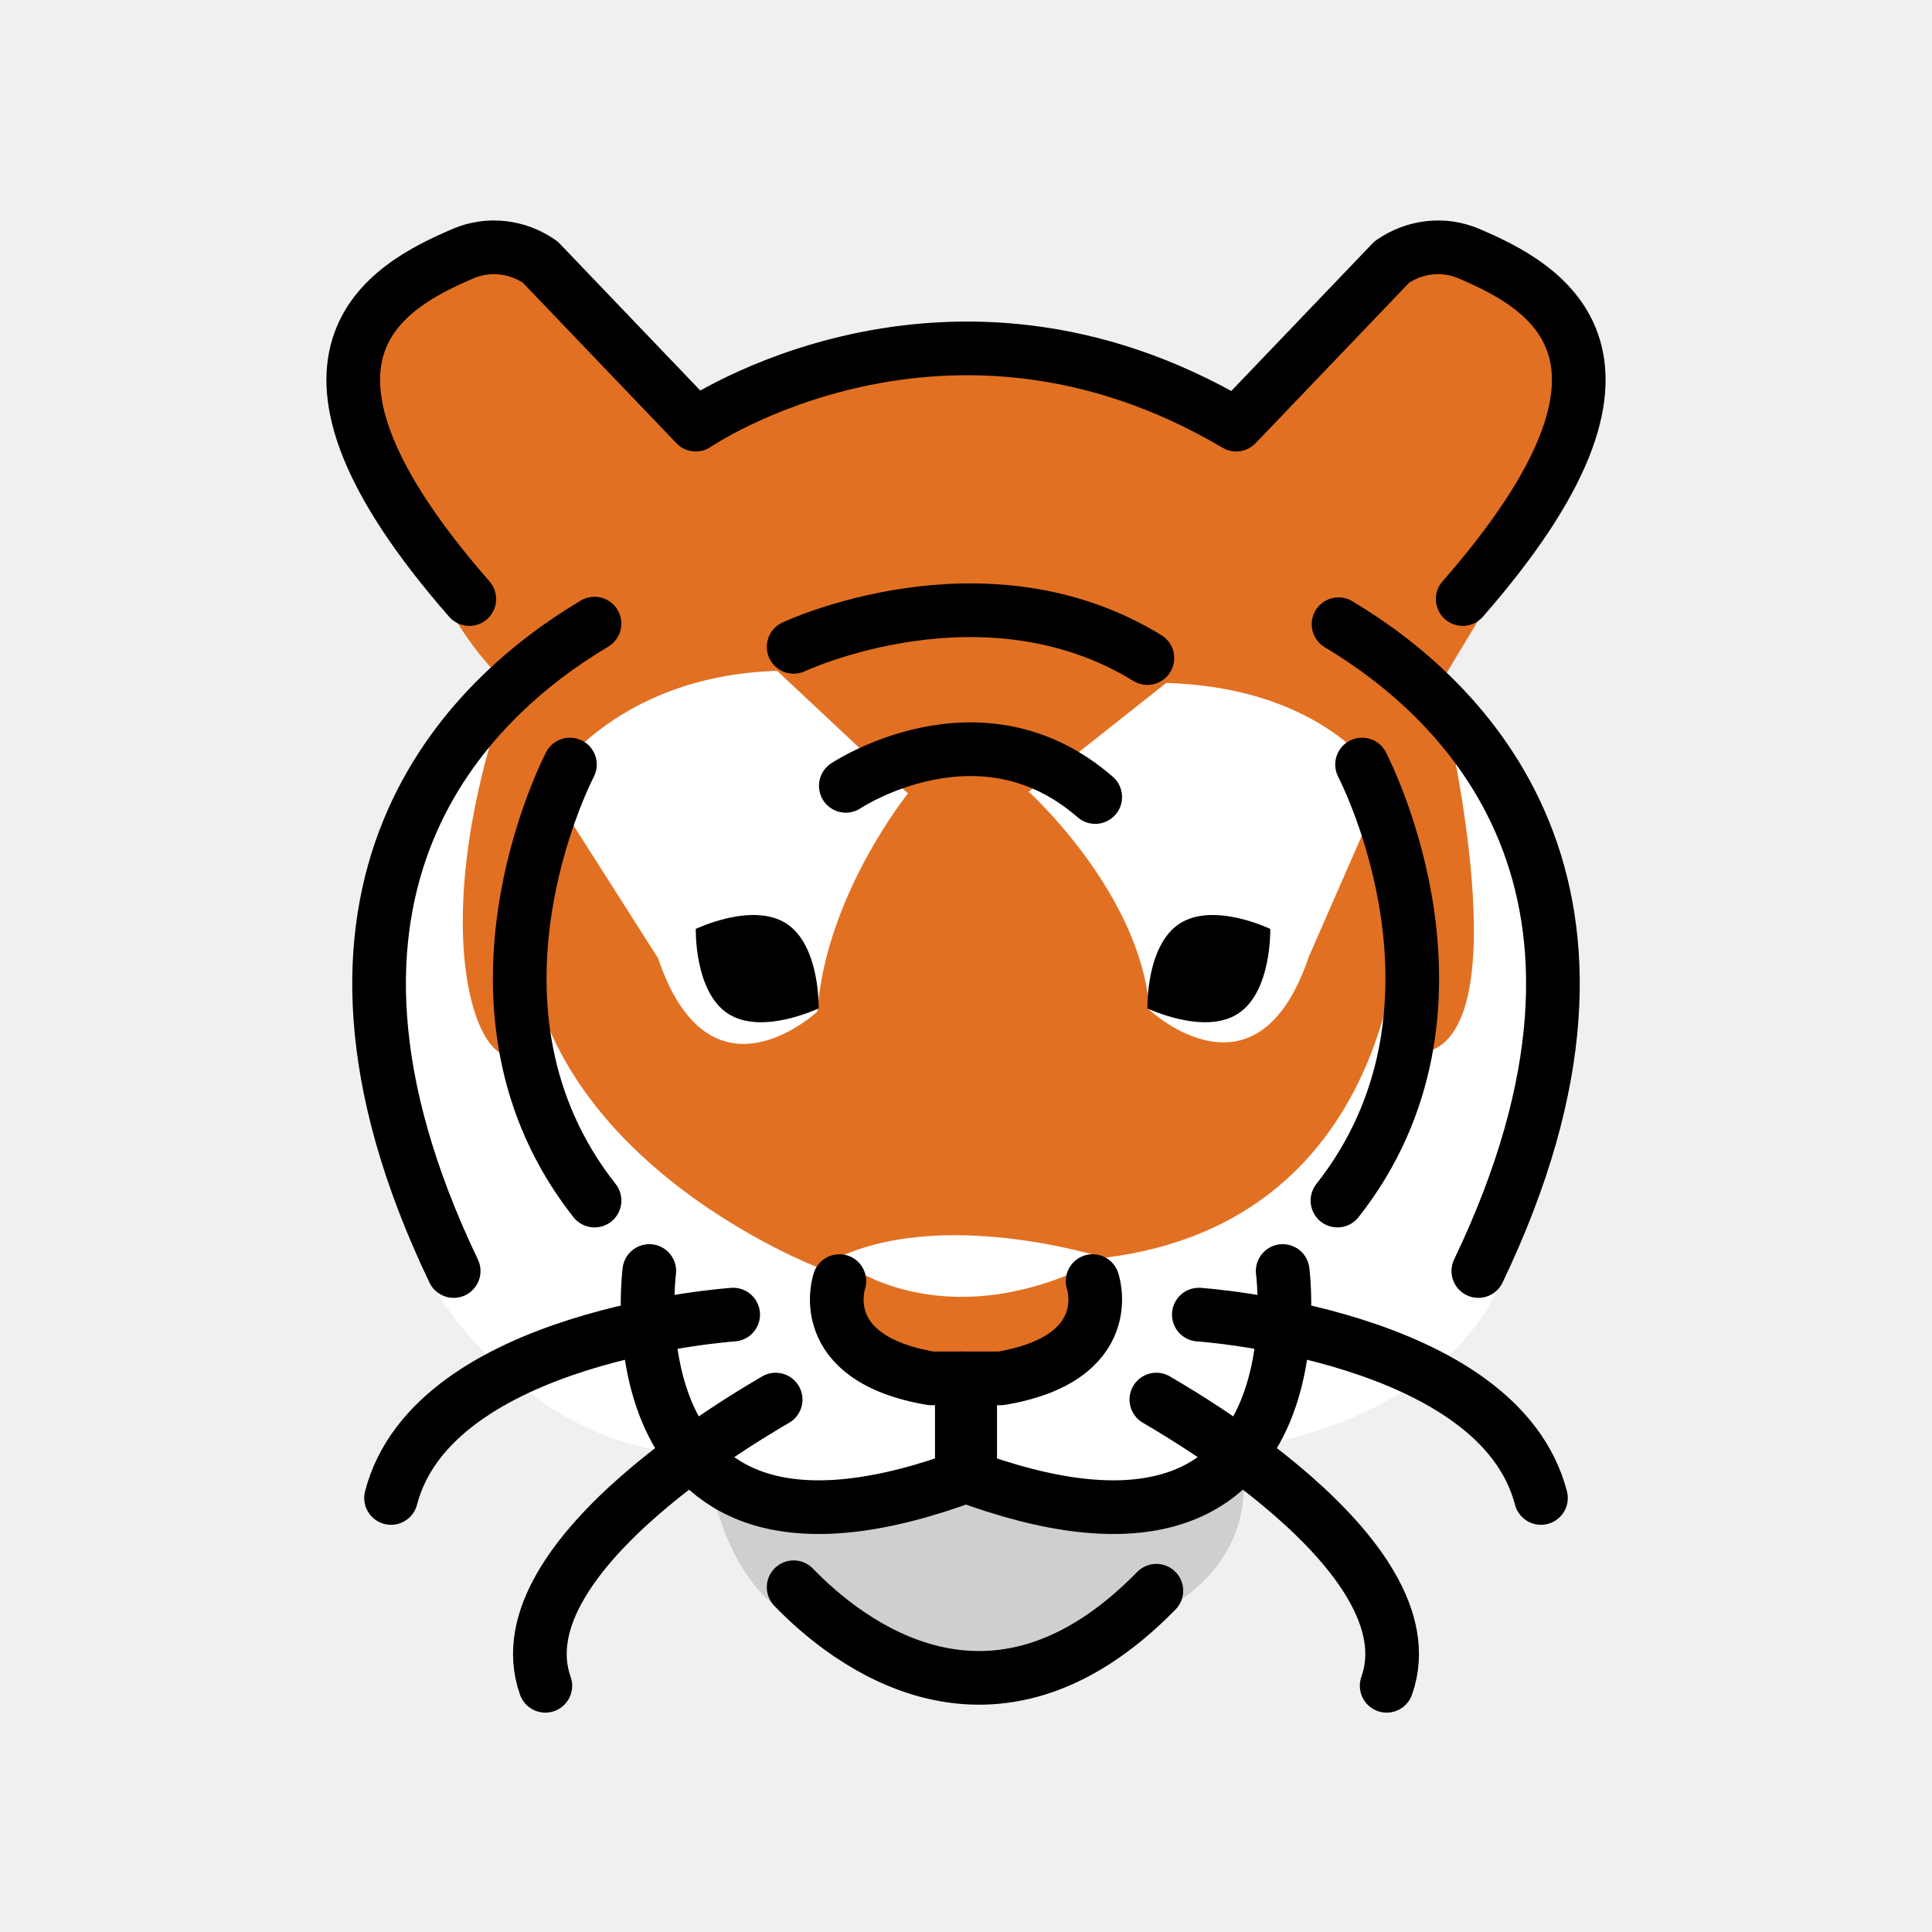
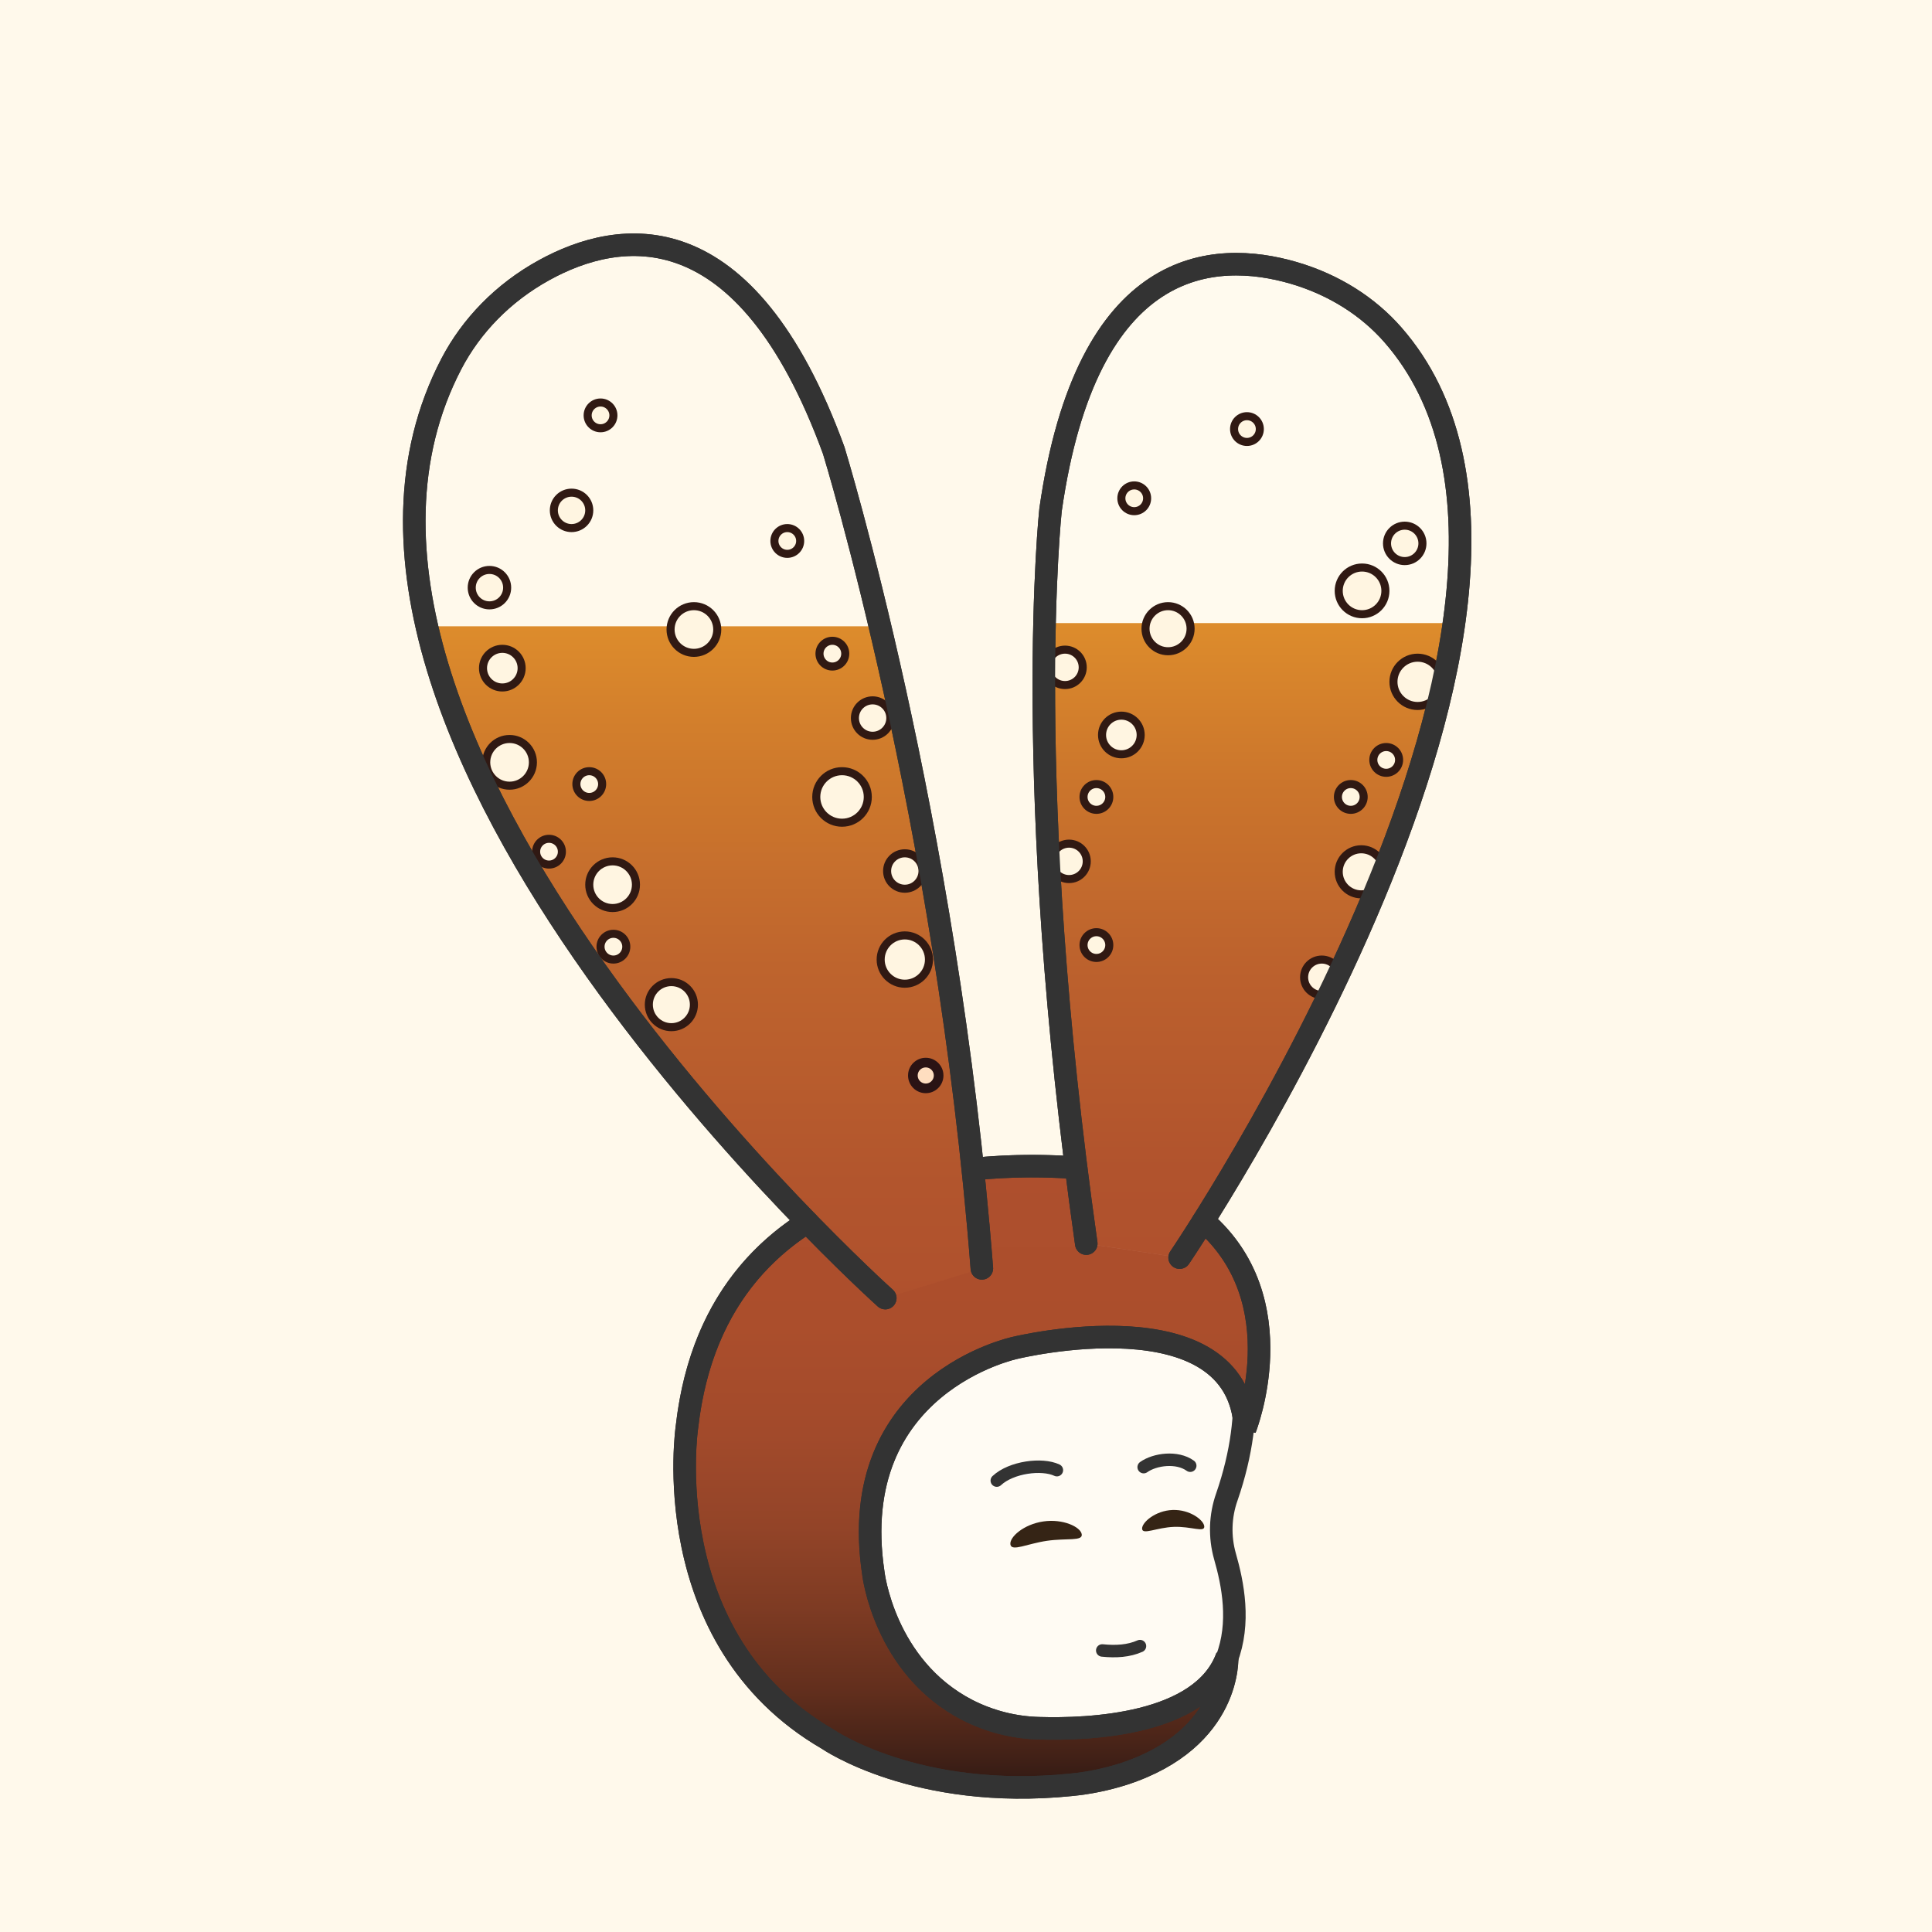
- <svg xmlns="http://www.w3.org/2000/svg" id="emoji" viewBox="0 0 72 72">
-   <g id="color">
-     <path fill="#E27022" stroke="none" d="M19.369,9.217c0,0-8.31-0.768-4.795,9.174c0,0,2.491,6.133,4.795,7.375 c0,0-9.368,6.404-3.741,18.569l0.648,3.853c0,0,3.75,5.562,8.5,5.688l1.75,1.625c0,0,1.188,3.562,2.125,4 c0.938,0.438,5.438,3.029,5.438,3.029l4.358-0.276l5.454-2.565c0,0,2.438-2.062,2.438-4.688l1.002-1.375 c0,0,6.185-1.217,8.623-5.883l1.911-7.117v-4.527l-0.376-2.89l-2.348-5.833l-1.562-1.75c0,0,1.312-2.225,2-3.3 c0.688-1.075,2.286-4.745,2.286-4.745l1.402-3.33l-1.402-3.5l-3.995-1.547l-2.353,0.86l-5.404,5.708 c0,0-5.591-3.006-9.156-2.763c-3.565,0.242-11.035,2.43-11.035,2.43L19.369,9.217z" />
-     <path fill="#FFFFFF" stroke="none" d="M38.338,29.506c0,0,4.188,3.787,4.5,8.131c0,0,4,3.763,5.938-1.983l2.812-6.423 c0,0-1.932-3.589-8.125-3.78L38.338,29.506z" />
-     <path fill="#FFFFFF" stroke="none" d="M33.838,29.57c0,0-3.062,3.78-3.375,8.124c0,0-4,3.763-5.938-1.983l-4.125-6.479 c0,0,2.369-4.04,8.562-4.231L33.838,29.57z" />
-     <path fill="#FFFFFF" stroke="none" d="M52.213,33.5c0,0.312,0.125,12-11.062,13.375c0,0-6.625-2.125-10.625,0.375 c0,0-11.438-4.312-10.938-13.875l-0.188,5.812c-1.437,1.132-3.676-4.031-0.646-13.021 c-5.23,3.485-5.963,16.141-2.479,22.021c0,0,3.5,5.75,9.312,5.938c0,0,3.5,4.438,10.312,1.188 c0,0,5.625,3.625,10.5-1.375c0,0,7.188-0.767,9.562-6.196c0,0,5.208-15.242-2.208-21.658 c0,0,3.333,13.542-1.229,13.167L52.213,33.5z" />
-     <path fill="#D0CFCE" stroke="none" d="M26.525,55.5c0,0,0.812,4.25,3.562,4.917l5.667,2.25l4.75-0.917l3.396-2.062 c0,0,2.688-1.521,2.438-4.688c0,0-6.75,2.5-10.167,0.167C36.171,55.167,30.379,57.333,26.525,55.5z" />
-     <path fill="#E27022" stroke="none" d="M31.504,47.083c0,0,3.5,2.75,9.083,0.083l-0.25,2.667l-4.417,1.833l-3.917-1L31.504,47.083z" />
+ <svg xmlns="http://www.w3.org/2000/svg" height="1200" node-id="1" sillyvg="true" template-height="1200" template-width="1200" version="1.1" viewBox="0 0 1200 1200" width="1200">
+   <defs node-id="84">
+     <linearGradient gradientUnits="userSpaceOnUse" id="未命名的渐变_18" node-id="5" spreadMethod="pad" x1="603.64" x2="603.64" y1="724.31" y2="1110.19">
+       <stop offset="0" stop-color="#ae4f2d" />
+       <stop offset="0.26" stop-color="#ab4e2c" />
+       <stop offset="0.43" stop-color="#a24a2b" />
+       <stop offset="0.58" stop-color="#934428" />
+       <stop offset="0.71" stop-color="#7e3b23" />
+       <stop offset="0.84" stop-color="#632f1d" />
+       <stop offset="0.95" stop-color="#422117" />
+       <stop offset="1" stop-color="#301913" />
+     </linearGradient>
+     <linearGradient gradientUnits="userSpaceOnUse" id="未命名的渐变_17" node-id="16" spreadMethod="pad" x1="431.59" x2="431.59" y1="389" y2="839">
+       <stop offset="0" stop-color="#dd8c2c" />
+       <stop offset="0.14" stop-color="#d27e2c" />
+       <stop offset="0.47" stop-color="#be642d" />
+       <stop offset="0.77" stop-color="#b2552d" />
+       <stop offset="1" stop-color="#ae4f2d" />
+     </linearGradient>
+     <linearGradient gradientUnits="userSpaceOnUse" id="未命名的渐变_15" node-id="24" spreadMethod="pad" x1="772.06" x2="772.06" y1="387" y2="839">
+       <stop offset="0" stop-color="#dd8c2c" />
+       <stop offset="0.22" stop-color="#cb752c" />
+       <stop offset="0.49" stop-color="#bb602d" />
+       <stop offset="0.75" stop-color="#b1532d" />
+       <stop offset="1" stop-color="#ae4f2d" />
+     </linearGradient>
+     <clipPath id="clip-path" node-id="14">
+       <path d="M 549.87 806.28 C 549.87 806.28 160.06 456.65 280.35 226.00 C 292.66 202.40 312.35 181.90 337.94 167.81 C 384.57 142.12 462.94 129.46 517.85 279.81 C 517.85 279.81 588.17 508.56 609.85 787.81" fill="#000000" fill-rule="nonzero" node-id="129" stroke="none" target-height="676.82" target-width="449.79" target-x="160.06" target-y="129.46" />
+     </clipPath>
+     <clipPath id="clip-path-2" node-id="22">
+       <path d="M 732.69 781.13 C 732.69 781.13 1009.69 373.13 865.11 207.92 C 849.86 190.50 828.75 176.86 803.51 169.49 C 754.35 155.15 675.04 158.75 652.51 316.71 C 652.51 316.71 634.07 486.08 674.70 772.42" fill="#000000" fill-rule="nonzero" node-id="133" stroke="none" target-height="625.98" target-width="375.62" target-x="634.07" target-y="155.15" />
+     </clipPath>
+   </defs>
+   <path d="M 0.00 0.00 L 1200.00 0.00 L 1200.00 1200.00 L 0.00 1200.00 Z" fill="#fff9eb" fill-rule="nonzero" node-id="137" stroke="none" target-height="1200" target-width="1200" target-x="0" target-y="0" />
+   <path d="M 681.91 1084.68 C 780.03 1063.36 770.75 1001.01 760.83 966.56 C 757.43 954.48 757.83 941.65 762.00 929.81 C 771.60 902.06 774.00 878.07 772.62 858.03 C 769.63 816.09 738.35 781.62 696.89 774.59 C 395.89 722.77 493.89 1004.16 493.89 1004.16 C 493.89 1004.16 529.59 1062.69 577.04 1086.06 C 577.00 1086.06 646.83 1101.84 681.91 1084.68 Z" fill="#fffbf3" fill-rule="nonzero" node-id="139" stroke="#333333" stroke-linecap="round" stroke-width="14" target-height="379.07" target-width="384.14" target-x="395.89" target-y="722.77" />
+   <path d="M 710.35 911.26 C 717.35 906.26 731.18 904.51 739.28 910.38" fill="#ffffff" fill-rule="nonzero" node-id="141" stroke="#333333" stroke-linecap="round" stroke-width="7.74" target-height="6.75" target-width="28.93" target-x="710.35" target-y="904.51" />
+   <path d="M 619.12 919.63 C 628.12 911.21 647.24 908.79 656.45 913.14" fill="#ffffff" fill-rule="nonzero" node-id="143" stroke="#333333" stroke-linecap="round" stroke-width="7.74" target-height="10.84" target-width="37.33" target-x="619.12" target-y="908.79" />
+   <path d="M 671.88 952.91 C 672.67 957.44 662.53 955.24 650.30 957.02 C 638.07 958.80 628.37 963.87 627.59 959.35 C 626.81 954.83 635.73 946.80 648.00 945.00 C 660.27 943.20 671.09 948.39 671.88 952.91 Z" fill="#352415" fill-rule="nonzero" node-id="145" stroke="none" target-height="20.67" target-width="45.86" target-x="626.81" target-y="943.2" />
+   <path d="M 748.00 948.11 C 748.22 952.06 739.75 947.97 729.09 948.37 C 718.43 948.77 709.60 953.51 709.38 949.56 C 709.16 945.61 717.63 938.27 728.29 937.87 C 738.95 937.47 747.78 944.15 748.00 948.11 Z" fill="#352415" fill-rule="nonzero" node-id="147" stroke="none" target-height="16.04" target-width="39.06" target-x="709.16" target-y="937.47" />
+   <path d="M 684.62 1025.13 C 693.15 1026.01 701.12 1025.50 708.06 1022.41" fill="#ffffff" fill-rule="nonzero" node-id="149" stroke="#333333" stroke-linecap="round" stroke-width="7.74" target-height="3.6" target-width="23.44" target-x="684.62" target-y="1022.41" />
+   <path d="M 697.83 1101.89 C 765.21 1079.97 762.17 1028.89 762.17 1028.89 C 746.82 1071.75 675.82 1074.35 645.49 1073.44 C 629.98 1073.06 614.75 1069.20 600.92 1062.16 C 549.00 1035.43 542.43 977.00 542.43 977.00 C 524.81 859.16 630.63 837.15 630.63 837.15 C 630.63 837.15 769.09 803.43 773.35 887.36 C 773.35 887.36 808.05 800.30 738.68 751.53 C 719.91 738.35 697.85 728.00 675.00 725.87 C 615.38 720.24 445.65 721.09 426.72 885.93 C 426.72 885.93 406.72 1017.86 514.00 1080.15 C 514.00 1080.15 569.00 1118.37 665.19 1108.59 C 676.28 1107.52 687.22 1105.27 697.83 1101.89 Z" fill="url(#未命名的渐变_18)" fill-rule="nonzero" node-id="151" stroke="#333333" stroke-linecap="round" stroke-width="14" target-height="398.13" target-width="401.33" target-x="406.72" target-y="720.24" />
+   <g node-id="251">
+     <g clip-path="url(#clip-path)" group-id="1" id="sillyvg_g_0" node-id="153">
+       <path d="M 199.00 389.00 L 576.34 389.00 L 664.17 806.28 L 471.00 839.00 L 199.00 389.00 Z" fill="url(#未命名的渐变_17)" fill-rule="nonzero" group-id="1" node-id="155" stroke="none" target-height="450" target-width="465.17" target-x="199" target-y="389" />
+     </g>
  </g>
-   <g id="hair" />
-   <g id="skin" />
-   <g id="skin-shadow" />
-   <g id="line">
-     <path fill="#000000" stroke="none" d="M47.339,34.618c0,0,0.061,2.342-1.204,3.16c-1.264,0.817-3.375-0.2-3.375-0.2 s-0.061-2.342,1.204-3.16S47.339,34.618,47.339,34.618z" />
-     <path fill="#000000" stroke="none" d="M25.93,34.618c0,0-0.061,2.342,1.204,3.16c1.264,0.817,3.375-0.2,3.375-0.2s0.061-2.342-1.204-3.16 S25.93,34.618,25.93,34.618z" />
-     <path fill="none" stroke="#000000" stroke-linecap="round" stroke-linejoin="round" stroke-miterlimit="10" stroke-width="2" d="M24.198,47.367c0,0-1.667,12.708,11.958,7.583v-3.344" />
-     <path fill="none" stroke="#000000" stroke-linecap="round" stroke-linejoin="round" stroke-miterlimit="10" stroke-width="2" d="M21.24,28.492c-0.167,0.333-4.667,9.167,0.917,16.25" />
-     <path fill="none" stroke="#000000" stroke-linecap="round" stroke-linejoin="round" stroke-miterlimit="10" stroke-width="2" d="M22.155,23.24c-4.665,2.775-12.117,9.782-5.248,24.127" />
-     <path fill="none" stroke="#000000" stroke-linecap="round" stroke-linejoin="round" stroke-miterlimit="10" stroke-width="2" d="M27.323,48.992c0,0-11.167,0.75-12.75,6.833" />
-     <path fill="none" stroke="#000000" stroke-linecap="round" stroke-linejoin="round" stroke-miterlimit="10" stroke-width="2" d="M28.906,52.158c-0.25,0.167-10.333,5.75-8.583,10.667" />
-     <path fill="none" stroke="#000000" stroke-linecap="round" stroke-linejoin="round" stroke-miterlimit="10" stroke-width="2" d="M29.577,59.152c1.98,2.05,7.412,6.378,13.517,0.13" />
-     <path fill="none" stroke="#000000" stroke-linecap="round" stroke-linejoin="round" stroke-miterlimit="10" stroke-width="2" d="M17.49,22.325c-7.928-9.061-3.076-11.658-0.223-12.877c0.942-0.402,2.025-0.271,2.864,0.317l5.799,6.06 c0,0,9.324-6.394,20.14,0l5.799-6.06c0.839-0.587,1.923-0.719,2.864-0.317c2.853,1.218,7.705,3.816-0.223,12.877" />
-     <path fill="none" stroke="#000000" stroke-linecap="round" stroke-linejoin="round" stroke-miterlimit="10" stroke-width="2" d="M40.719,47.742c0,0,1,2.875-3.417,3.625h-2.604c-4.417-0.75-3.417-3.625-3.417-3.625" />
-     <path fill="none" stroke="#000000" stroke-linecap="round" stroke-linejoin="round" stroke-miterlimit="10" stroke-width="2" d="M47.802,47.367c0,0,1.667,12.708-11.958,7.583v-3.583" />
-     <path fill="none" stroke="#000000" stroke-linecap="round" stroke-linejoin="round" stroke-miterlimit="10" stroke-width="2" d="M50.76,28.492c0.167,0.333,4.667,9.167-0.917,16.25" />
-     <path fill="none" stroke="#000000" stroke-linecap="round" stroke-linejoin="round" stroke-miterlimit="10" stroke-width="2" d="M49.883,23.263c4.668,2.79,12.06,9.798,5.21,24.104" />
-     <path fill="none" stroke="#000000" stroke-linecap="round" stroke-linejoin="round" stroke-miterlimit="10" stroke-width="2" d="M44.677,48.992c0,0,11.167,0.75,12.75,6.833" />
-     <path fill="none" stroke="#000000" stroke-linecap="round" stroke-linejoin="round" stroke-miterlimit="10" stroke-width="2" d="M43.094,52.158c0.25,0.167,10.333,5.75,8.583,10.667" />
-     <path fill="none" stroke="#000000" stroke-linecap="round" stroke-linejoin="round" stroke-miterlimit="10" stroke-width="2" d="M29.577,24.107c0,0,7.078-3.333,13.183,0.417" />
-     <path fill="none" stroke="#000000" stroke-linecap="round" stroke-linejoin="round" stroke-miterlimit="10" stroke-width="2" d="M31.521,29.286c0,0,4.99-3.333,9.295,0.417" />
+   <path d="M 549.87 806.28 C 549.87 806.28 160.06 456.65 280.35 226.00 C 292.66 202.40 312.35 181.90 337.94 167.81 C 384.57 142.12 462.94 129.46 517.85 279.81 C 517.85 279.81 588.17 508.56 609.85 787.81" fill="none" node-id="158" stroke="#333333" stroke-linecap="round" stroke-width="14" target-height="676.82" target-width="449.79" target-x="160.06" target-y="129.46" />
+   <path d="M 732.69 781.13 C 732.69 781.13 1009.69 373.13 865.11 207.92 C 849.86 190.50 828.75 176.86 803.51 169.49 C 754.35 155.15 675.04 158.75 652.51 316.71 C 652.51 316.71 634.07 486.08 674.70 772.42" fill="#ffffff" fill-opacity="0.17" fill-rule="nonzero" group-id="2" node-id="162" stroke="none" target-height="625.98" target-width="375.62" target-x="634.07" target-y="155.15" />
+   <path d="M 732.69 781.13 C 732.69 781.13 1009.69 373.13 865.11 207.92 C 849.86 190.50 828.75 176.86 803.51 169.49 C 754.35 155.15 675.04 158.75 652.51 316.71 C 652.51 316.71 634.07 486.08 674.70 772.42" fill="none" group-id="3" node-id="167" stroke="#333333" stroke-linecap="round" stroke-opacity="0.17" stroke-width="14" target-height="625.98" target-width="375.62" target-x="634.07" target-y="155.15" />
+   <g clip-path="url(#clip-path-2)" group-id="4" id="sillyvg_g_1" node-id="170">
+     <path d="M 629.65 387.00 L 925.00 387.00 L 844.19 839.00 L 619.12 819.00 L 629.65 387.00 Z" fill="url(#未命名的渐变_15)" fill-rule="nonzero" group-id="4" node-id="172" stroke="none" target-height="452" target-width="305.88" target-x="619.12" target-y="387" />
  </g>
+   <path d="M 732.69 781.13 C 732.69 781.13 1009.69 373.13 865.11 207.92 C 849.86 190.50 828.75 176.86 803.51 169.49 C 754.35 155.15 675.04 158.75 652.51 316.71 C 652.51 316.71 634.07 486.08 674.70 772.42" fill="none" node-id="175" stroke="#333333" stroke-linecap="round" stroke-width="14" target-height="625.98" target-width="375.62" target-x="634.07" target-y="155.15" />
+   <path d="M 501.43 759.05 C 464.02 782.84 434.06 822.05 426.73 885.93 C 426.73 885.93 406.73 1017.86 514.01 1080.15 C 514.01 1080.15 569.01 1118.37 665.20 1108.59 C 676.28 1107.52 687.22 1105.27 697.83 1101.89 C 765.21 1079.97 762.17 1028.89 762.17 1028.89 C 746.82 1071.75 675.82 1074.35 645.49 1073.44 C 629.98 1073.06 614.75 1069.20 600.92 1062.16 C 549.00 1035.43 542.43 977.00 542.43 977.00 C 524.81 859.16 630.63 837.15 630.63 837.15 C 630.63 837.15 769.09 803.43 773.35 887.36 C 773.35 887.36 805.00 807.96 747.43 758.36" fill="none" node-id="177" stroke="#333333" stroke-linecap="round" stroke-width="14" target-height="360.01" target-width="398.27" target-x="406.73" target-y="758.36" />
+   <path d="M 667.00 725.21 C 646.35 723.76 625.60 724.05 605.00 726.10" fill="none" node-id="179" stroke="#333333" stroke-linecap="round" stroke-width="14" target-height="2.34" target-width="62" target-x="605" target-y="723.76" />
+   <path d="M 583.00 668.00 C 583.00 672.42 579.42 676.00 575.00 676.00 C 570.58 676.00 567.00 672.42 567.00 668.00 C 567.00 663.58 570.58 660.00 575.00 660.00 C 579.42 660.00 583.00 663.58 583.00 668.00 Z" fill="#ffdec0" fill-rule="nonzero" node-id="181" stroke="#2a1314" stroke-linecap="round" stroke-width="6" target-height="16" target-width="16" target-x="567" target-y="660" />
+   <path d="M 860.50 367.00 C 860.50 375.01 854.01 381.50 846.00 381.50 C 837.99 381.50 831.50 375.01 831.50 367.00 C 831.50 358.99 837.99 352.50 846.00 352.50 C 854.01 352.50 860.50 358.99 860.50 367.00 Z" fill="#fff5e1" fill-rule="nonzero" node-id="183" stroke="#301913" stroke-linecap="round" stroke-width="5" target-height="29" target-width="29" target-x="831.5" target-y="352.5" />
+   <path d="M 708.50 456.50 C 708.50 463.13 703.13 468.50 696.50 468.50 C 689.87 468.50 684.50 463.13 684.50 456.50 C 684.50 449.87 689.87 444.50 696.50 444.50 C 703.13 444.50 708.50 449.87 708.50 456.50 Z" fill="#fff5e1" fill-rule="nonzero" node-id="185" stroke="#301913" stroke-linecap="round" stroke-width="5" target-height="24" target-width="24" target-x="684.5" target-y="444.5" />
+   <path d="M 895.50 423.50 C 895.50 431.78 888.78 438.50 880.50 438.50 C 872.22 438.50 865.50 431.78 865.50 423.50 C 865.50 415.22 872.22 408.50 880.50 408.50 C 888.78 408.50 895.50 415.22 895.50 423.50 Z" fill="#fff5e1" fill-rule="nonzero" node-id="187" stroke="#301913" stroke-linecap="round" stroke-width="5" target-height="30" target-width="30" target-x="865.5" target-y="408.5" />
+   <path d="M 859.50 541.50 C 859.50 549.23 853.23 555.50 845.50 555.50 C 837.77 555.50 831.50 549.23 831.50 541.50 C 831.50 533.77 837.77 527.50 845.50 527.50 C 853.23 527.50 859.50 533.77 859.50 541.50 Z" fill="#fff5e1" fill-rule="nonzero" node-id="189" stroke="#301913" stroke-linecap="round" stroke-width="5" target-height="28" target-width="28" target-x="831.5" target-y="527.5" />
+   <path d="M 539.00 495.00 C 539.00 503.84 531.84 511.00 523.00 511.00 C 514.16 511.00 507.00 503.84 507.00 495.00 C 507.00 486.16 514.16 479.00 523.00 479.00 C 531.84 479.00 539.00 486.16 539.00 495.00 Z" fill="#fff5e1" fill-rule="nonzero" node-id="191" stroke="#301913" stroke-linecap="round" stroke-width="5" target-height="32" target-width="32" target-x="507" target-y="479" />
+   <path d="M 577.00 596.00 C 577.00 604.28 570.28 611.00 562.00 611.00 C 553.72 611.00 547.00 604.28 547.00 596.00 C 547.00 587.72 553.72 581.00 562.00 581.00 C 570.28 581.00 577.00 587.72 577.00 596.00 Z" fill="#fff5e1" fill-rule="nonzero" node-id="193" stroke="#301913" stroke-linecap="round" stroke-width="5" target-height="30" target-width="30" target-x="547" target-y="581" />
+   <path d="M 739.50 390.50 C 739.50 398.23 733.23 404.50 725.50 404.50 C 717.77 404.50 711.50 398.23 711.50 390.50 C 711.50 382.77 717.77 376.50 725.50 376.50 C 733.23 376.50 739.50 382.77 739.50 390.50 Z" fill="#fff5e1" fill-rule="nonzero" node-id="195" stroke="#301913" stroke-linecap="round" stroke-width="5" target-height="28" target-width="28" target-x="711.5" target-y="376.5" />
+   <path d="M 431.00 624.00 C 431.00 631.73 424.73 638.00 417.00 638.00 C 409.27 638.00 403.00 631.73 403.00 624.00 C 403.00 616.27 409.27 610.00 417.00 610.00 C 424.73 610.00 431.00 616.27 431.00 624.00 Z" fill="#fff5e1" fill-rule="nonzero" node-id="197" stroke="#301913" stroke-linecap="round" stroke-width="5" target-height="28" target-width="28" target-x="403" target-y="610" />
+   <path d="M 883.50 337.50 C 883.50 343.58 878.58 348.50 872.50 348.50 C 866.42 348.50 861.50 343.58 861.50 337.50 C 861.50 331.42 866.42 326.50 872.50 326.50 C 878.58 326.50 883.50 331.42 883.50 337.50 Z" fill="#fff5e1" fill-rule="nonzero" node-id="199" stroke="#301913" stroke-linecap="round" stroke-width="5" target-height="22" target-width="22" target-x="861.5" target-y="326.5" />
+   <path d="M 573.00 541.00 C 573.00 547.08 568.08 552.00 562.00 552.00 C 555.92 552.00 551.00 547.08 551.00 541.00 C 551.00 534.92 555.92 530.00 562.00 530.00 C 568.08 530.00 573.00 534.92 573.00 541.00 Z" fill="#fff5e1" fill-rule="nonzero" node-id="201" stroke="#301913" stroke-linecap="round" stroke-width="5" target-height="22" target-width="22" target-x="551" target-y="530" />
+   <path d="M 675.00 535.00 C 675.00 541.08 670.08 546.00 664.00 546.00 C 657.92 546.00 653.00 541.08 653.00 535.00 C 653.00 528.92 657.92 524.00 664.00 524.00 C 670.08 524.00 675.00 528.92 675.00 535.00 Z" fill="#fff5e1" fill-rule="nonzero" node-id="203" stroke="#301913" stroke-linecap="round" stroke-width="5" target-height="22" target-width="22" target-x="653" target-y="524" />
+   <path d="M 553.00 446.00 C 553.00 452.08 548.08 457.00 542.00 457.00 C 535.92 457.00 531.00 452.08 531.00 446.00 C 531.00 439.92 535.92 435.00 542.00 435.00 C 548.08 435.00 553.00 439.92 553.00 446.00 Z" fill="#fff5e1" fill-rule="nonzero" node-id="205" stroke="#301913" stroke-linecap="round" stroke-width="5" target-height="22" target-width="22" target-x="531" target-y="435" />
+   <path d="M 832.00 607.00 C 832.00 613.08 827.08 618.00 821.00 618.00 C 814.92 618.00 810.00 613.08 810.00 607.00 C 810.00 600.92 814.92 596.00 821.00 596.00 C 827.08 596.00 832.00 600.92 832.00 607.00 Z" fill="#fff5e1" fill-rule="nonzero" node-id="207" stroke="#301913" stroke-linecap="round" stroke-width="5" target-height="22" target-width="22" target-x="810" target-y="596" />
+   <path d="M 672.50 414.50 C 672.50 420.58 667.58 425.50 661.50 425.50 C 655.42 425.50 650.50 420.58 650.50 414.50 C 650.50 408.42 655.42 403.50 661.50 403.50 C 667.58 403.50 672.50 408.42 672.50 414.50 Z" fill="#fff5e1" fill-rule="nonzero" node-id="209" stroke="#301913" stroke-linecap="round" stroke-width="5" target-height="22" target-width="22" target-x="650.5" target-y="403.5" />
+   <path d="M 782.50 266.50 C 782.50 270.92 778.92 274.50 774.50 274.50 C 770.08 274.50 766.50 270.92 766.50 266.50 C 766.50 262.08 770.08 258.50 774.50 258.50 C 778.92 258.50 782.50 262.08 782.50 266.50 Z" fill="#fff5e1" fill-rule="nonzero" node-id="211" stroke="#301913" stroke-linecap="round" stroke-width="5" target-height="16" target-width="16" target-x="766.5" target-y="258.5" />
+   <path d="M 869.00 472.00 C 869.00 476.42 865.42 480.00 861.00 480.00 C 856.58 480.00 853.00 476.42 853.00 472.00 C 853.00 467.58 856.58 464.00 861.00 464.00 C 865.42 464.00 869.00 467.58 869.00 472.00 Z" fill="#fff5e1" fill-rule="nonzero" node-id="213" stroke="#301913" stroke-linecap="round" stroke-width="5" target-height="16" target-width="16" target-x="853" target-y="464" />
+   <path d="M 712.50 309.50 C 712.50 313.92 708.92 317.50 704.50 317.50 C 700.08 317.50 696.50 313.92 696.50 309.50 C 696.50 305.08 700.08 301.50 704.50 301.50 C 708.92 301.50 712.50 305.08 712.50 309.50 Z" fill="#fff5e1" fill-rule="nonzero" node-id="215" stroke="#301913" stroke-linecap="round" stroke-width="5" target-height="16" target-width="16" target-x="696.5" target-y="301.5" />
+   <path d="M 847.00 495.00 C 847.00 499.42 843.42 503.00 839.00 503.00 C 834.58 503.00 831.00 499.42 831.00 495.00 C 831.00 490.58 834.58 487.00 839.00 487.00 C 843.42 487.00 847.00 490.58 847.00 495.00 Z" fill="#fff5e1" fill-rule="nonzero" node-id="217" stroke="#301913" stroke-linecap="round" stroke-width="5" target-height="16" target-width="16" target-x="831" target-y="487" />
+   <path d="M 689.00 587.00 C 689.00 591.42 685.42 595.00 681.00 595.00 C 676.58 595.00 673.00 591.42 673.00 587.00 C 673.00 582.58 676.58 579.00 681.00 579.00 C 685.42 579.00 689.00 582.58 689.00 587.00 Z" fill="#fff5e1" fill-rule="nonzero" node-id="219" stroke="#301913" stroke-linecap="round" stroke-width="5" target-height="16" target-width="16" target-x="673" target-y="579" />
+   <path d="M 389.00 588.00 C 389.00 592.42 385.42 596.00 381.00 596.00 C 376.58 596.00 373.00 592.42 373.00 588.00 C 373.00 583.58 376.58 580.00 381.00 580.00 C 385.42 580.00 389.00 583.58 389.00 588.00 Z" fill="#fff5e1" fill-rule="nonzero" node-id="221" stroke="#301913" stroke-linecap="round" stroke-width="5" target-height="16" target-width="16" target-x="373" target-y="580" />
+   <path d="M 349.00 529.00 C 349.00 533.42 345.42 537.00 341.00 537.00 C 336.58 537.00 333.00 533.42 333.00 529.00 C 333.00 524.58 336.58 521.00 341.00 521.00 C 345.42 521.00 349.00 524.58 349.00 529.00 Z" fill="#fff5e1" fill-rule="nonzero" node-id="223" stroke="#301913" stroke-linecap="round" stroke-width="5" target-height="16" target-width="16" target-x="333" target-y="521" />
+   <path d="M 324.00 415.00 C 324.00 421.63 318.63 427.00 312.00 427.00 C 305.37 427.00 300.00 421.63 300.00 415.00 C 300.00 408.37 305.37 403.00 312.00 403.00 C 318.63 403.00 324.00 408.37 324.00 415.00 Z" fill="#fff5e1" fill-rule="nonzero" node-id="225" stroke="#301913" stroke-linecap="round" stroke-width="5" target-height="24" target-width="24" target-x="300" target-y="403" />
+   <path d="M 525.00 406.00 C 525.00 410.42 521.42 414.00 517.00 414.00 C 512.58 414.00 509.00 410.42 509.00 406.00 C 509.00 401.58 512.58 398.00 517.00 398.00 C 521.42 398.00 525.00 401.58 525.00 406.00 Z" fill="#fff5e1" fill-rule="nonzero" node-id="227" stroke="#301913" stroke-linecap="round" stroke-width="5" target-height="16" target-width="16" target-x="509" target-y="398" />
+   <path d="M 689.00 495.00 C 689.00 499.42 685.42 503.00 681.00 503.00 C 676.58 503.00 673.00 499.42 673.00 495.00 C 673.00 490.58 676.58 487.00 681.00 487.00 C 685.42 487.00 689.00 490.58 689.00 495.00 Z" fill="#fff5e1" fill-rule="nonzero" node-id="229" stroke="#301913" stroke-linecap="round" stroke-width="5" target-height="16" target-width="16" target-x="673" target-y="487" />
+   <path d="M 497.00 336.00 C 497.00 340.42 493.42 344.00 489.00 344.00 C 484.58 344.00 481.00 340.42 481.00 336.00 C 481.00 331.58 484.58 328.00 489.00 328.00 C 493.42 328.00 497.00 331.58 497.00 336.00 Z" fill="#fff5e1" fill-rule="nonzero" node-id="231" stroke="#301913" stroke-linecap="round" stroke-width="5" target-height="16" target-width="16" target-x="481" target-y="328" />
+   <path d="M 374.00 487.00 C 374.00 491.42 370.42 495.00 366.00 495.00 C 361.58 495.00 358.00 491.42 358.00 487.00 C 358.00 482.58 361.58 479.00 366.00 479.00 C 370.42 479.00 374.00 482.58 374.00 487.00 Z" fill="#fff5e1" fill-rule="nonzero" node-id="233" stroke="#301913" stroke-linecap="round" stroke-width="5" target-height="16" target-width="16" target-x="358" target-y="479" />
+   <path d="M 381.00 258.00 C 381.00 262.42 377.42 266.00 373.00 266.00 C 368.58 266.00 365.00 262.42 365.00 258.00 C 365.00 253.58 368.58 250.00 373.00 250.00 C 377.42 250.00 381.00 253.58 381.00 258.00 Z" fill="#fff5e1" fill-rule="nonzero" node-id="235" stroke="#301913" stroke-linecap="round" stroke-width="5" target-height="16" target-width="16" target-x="365" target-y="250" />
+   <path d="M 445.50 391.00 C 445.50 399.01 439.01 405.50 431.00 405.50 C 422.99 405.50 416.50 399.01 416.50 391.00 C 416.50 382.99 422.99 376.50 431.00 376.50 C 439.01 376.50 445.50 382.99 445.50 391.00 Z" fill="#fff5e1" fill-rule="nonzero" node-id="237" stroke="#301913" stroke-linecap="round" stroke-width="5" target-height="29" target-width="29" target-x="416.5" target-y="376.5" />
+   <path d="M 395.00 549.50 C 395.00 557.51 388.51 564.00 380.50 564.00 C 372.49 564.00 366.00 557.51 366.00 549.50 C 366.00 541.49 372.49 535.00 380.50 535.00 C 388.51 535.00 395.00 541.49 395.00 549.50 Z" fill="#fff5e1" fill-rule="nonzero" node-id="239" stroke="#301913" stroke-linecap="round" stroke-width="5" target-height="29" target-width="29" target-x="366" target-y="535" />
+   <path d="M 331.00 473.50 C 331.00 481.51 324.51 488.00 316.50 488.00 C 308.49 488.00 302.00 481.51 302.00 473.50 C 302.00 465.49 308.49 459.00 316.50 459.00 C 324.51 459.00 331.00 465.49 331.00 473.50 Z" fill="#fff5e1" fill-rule="nonzero" node-id="241" stroke="#301913" stroke-linecap="round" stroke-width="5" target-height="29" target-width="29" target-x="302" target-y="459" />
+   <path d="M 366.00 317.00 C 366.00 323.08 361.08 328.00 355.00 328.00 C 348.92 328.00 344.00 323.08 344.00 317.00 C 344.00 310.92 348.92 306.00 355.00 306.00 C 361.08 306.00 366.00 310.92 366.00 317.00 Z" fill="#fff5e1" fill-rule="nonzero" node-id="243" stroke="#301913" stroke-linecap="round" stroke-width="5" target-height="22" target-width="22" target-x="344" target-y="306" />
+   <path d="M 315.00 365.00 C 315.00 371.08 310.08 376.00 304.00 376.00 C 297.92 376.00 293.00 371.08 293.00 365.00 C 293.00 358.92 297.92 354.00 304.00 354.00 C 310.08 354.00 315.00 358.92 315.00 365.00 Z" fill="#fff5e1" fill-rule="nonzero" node-id="245" stroke="#301913" stroke-linecap="round" stroke-width="5" target-height="22" target-width="22" target-x="293" target-y="354" />
+   <path d="M 549.87 806.28 C 549.87 806.28 160.06 456.65 280.35 226.00 C 292.66 202.40 312.35 181.90 337.94 167.81 C 384.57 142.12 462.94 129.46 517.85 279.81 C 517.85 279.81 588.17 508.56 609.85 787.81" fill="none" node-id="247" stroke="#333333" stroke-linecap="round" stroke-width="14" target-height="676.82" target-width="449.79" target-x="160.06" target-y="129.46" />
+   <path d="M 732.69 781.13 C 732.69 781.13 1009.69 373.13 865.11 207.92 C 849.86 190.50 828.75 176.86 803.51 169.49 C 754.35 155.15 675.04 158.75 652.51 316.71 C 652.51 316.71 634.07 486.08 674.70 772.42" fill="none" node-id="249" stroke="#333333" stroke-linecap="round" stroke-width="14" target-height="625.98" target-width="375.62" target-x="634.07" target-y="155.15" />
</svg>
